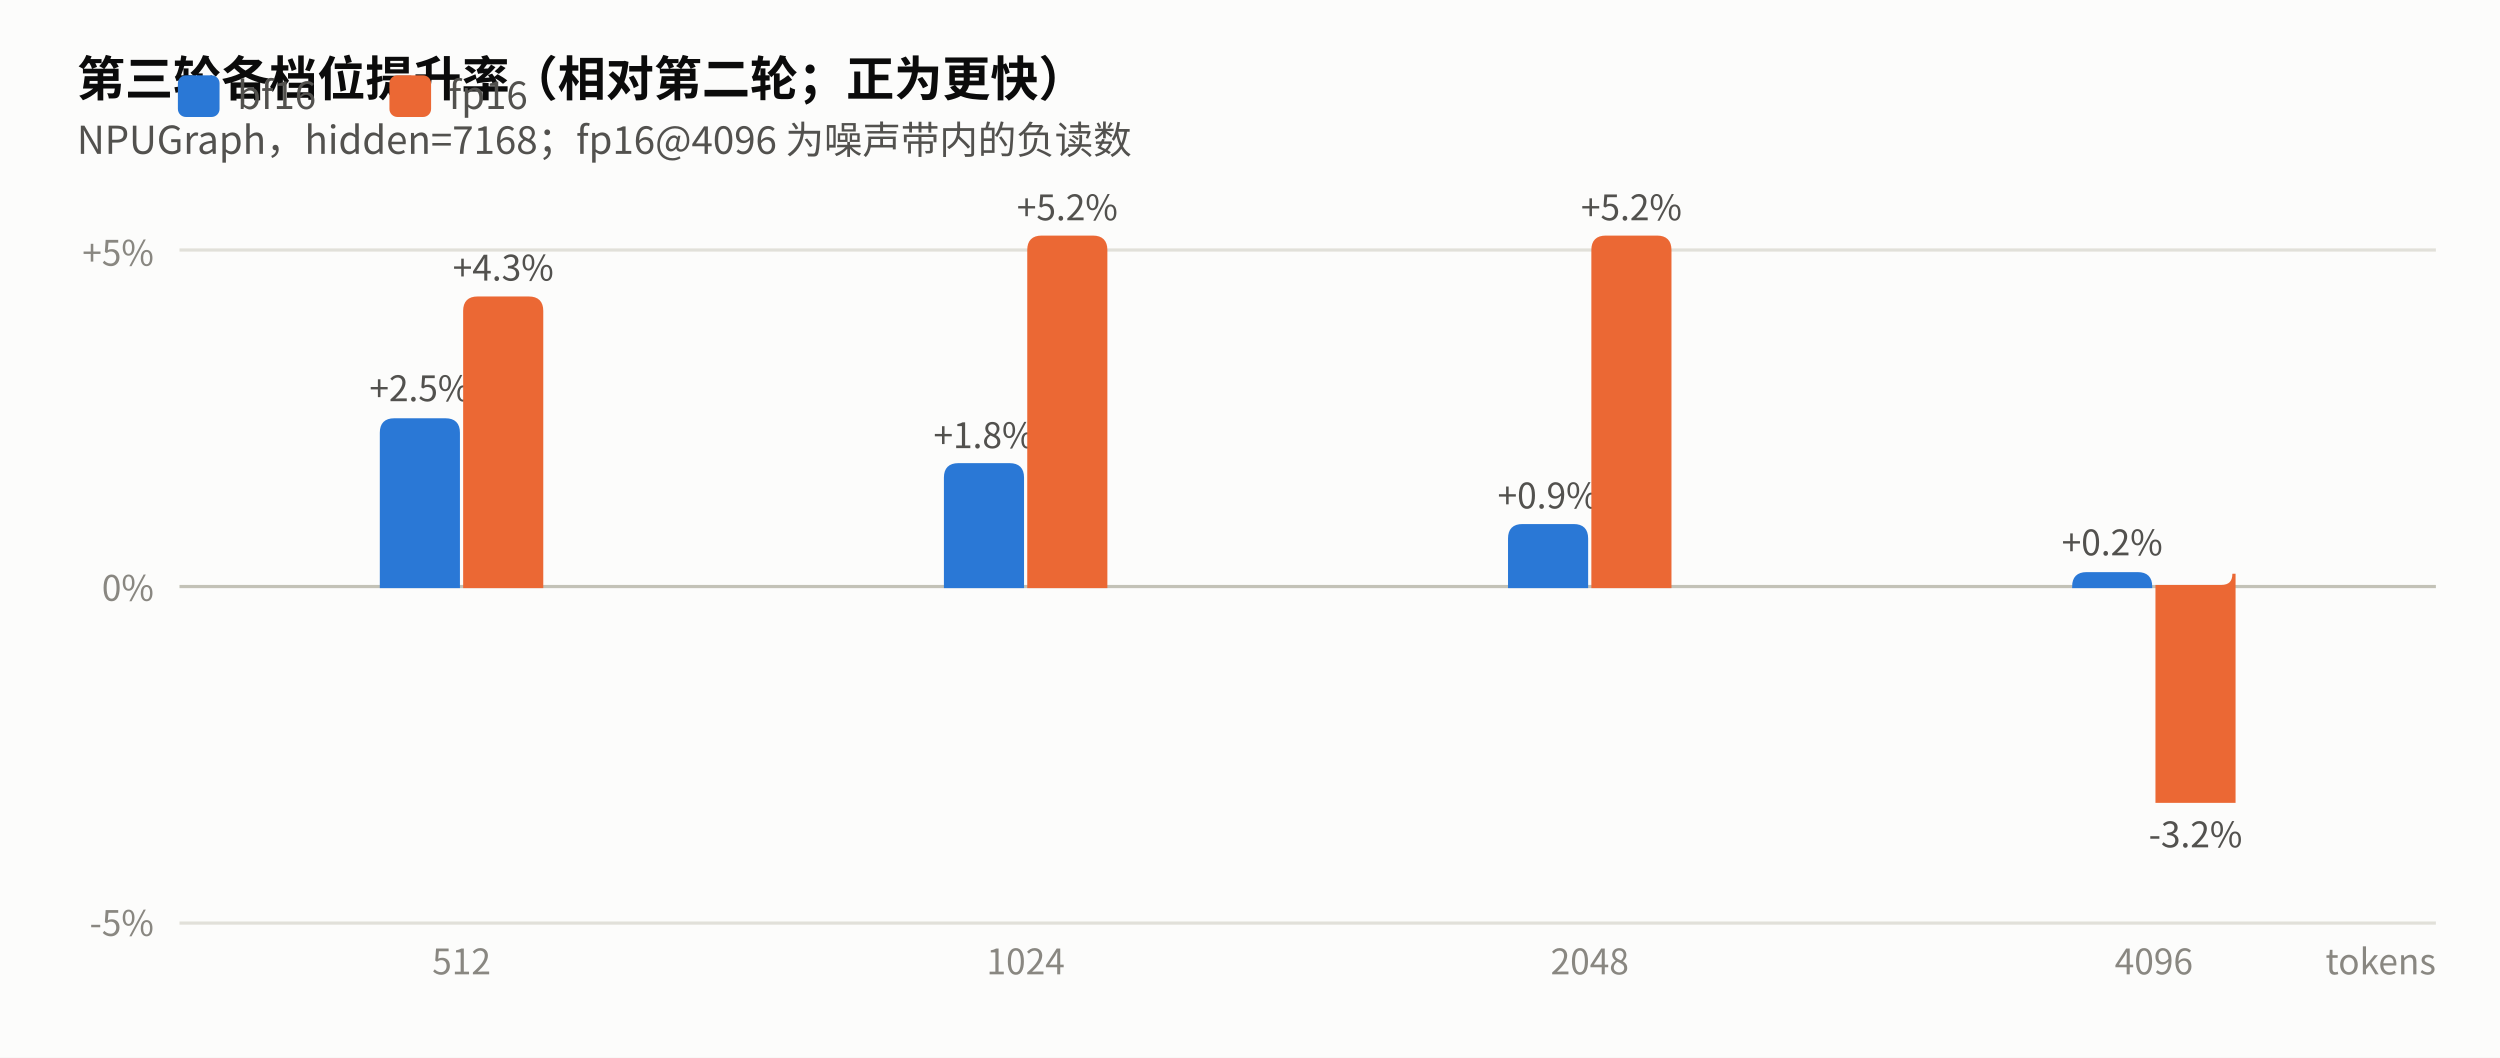
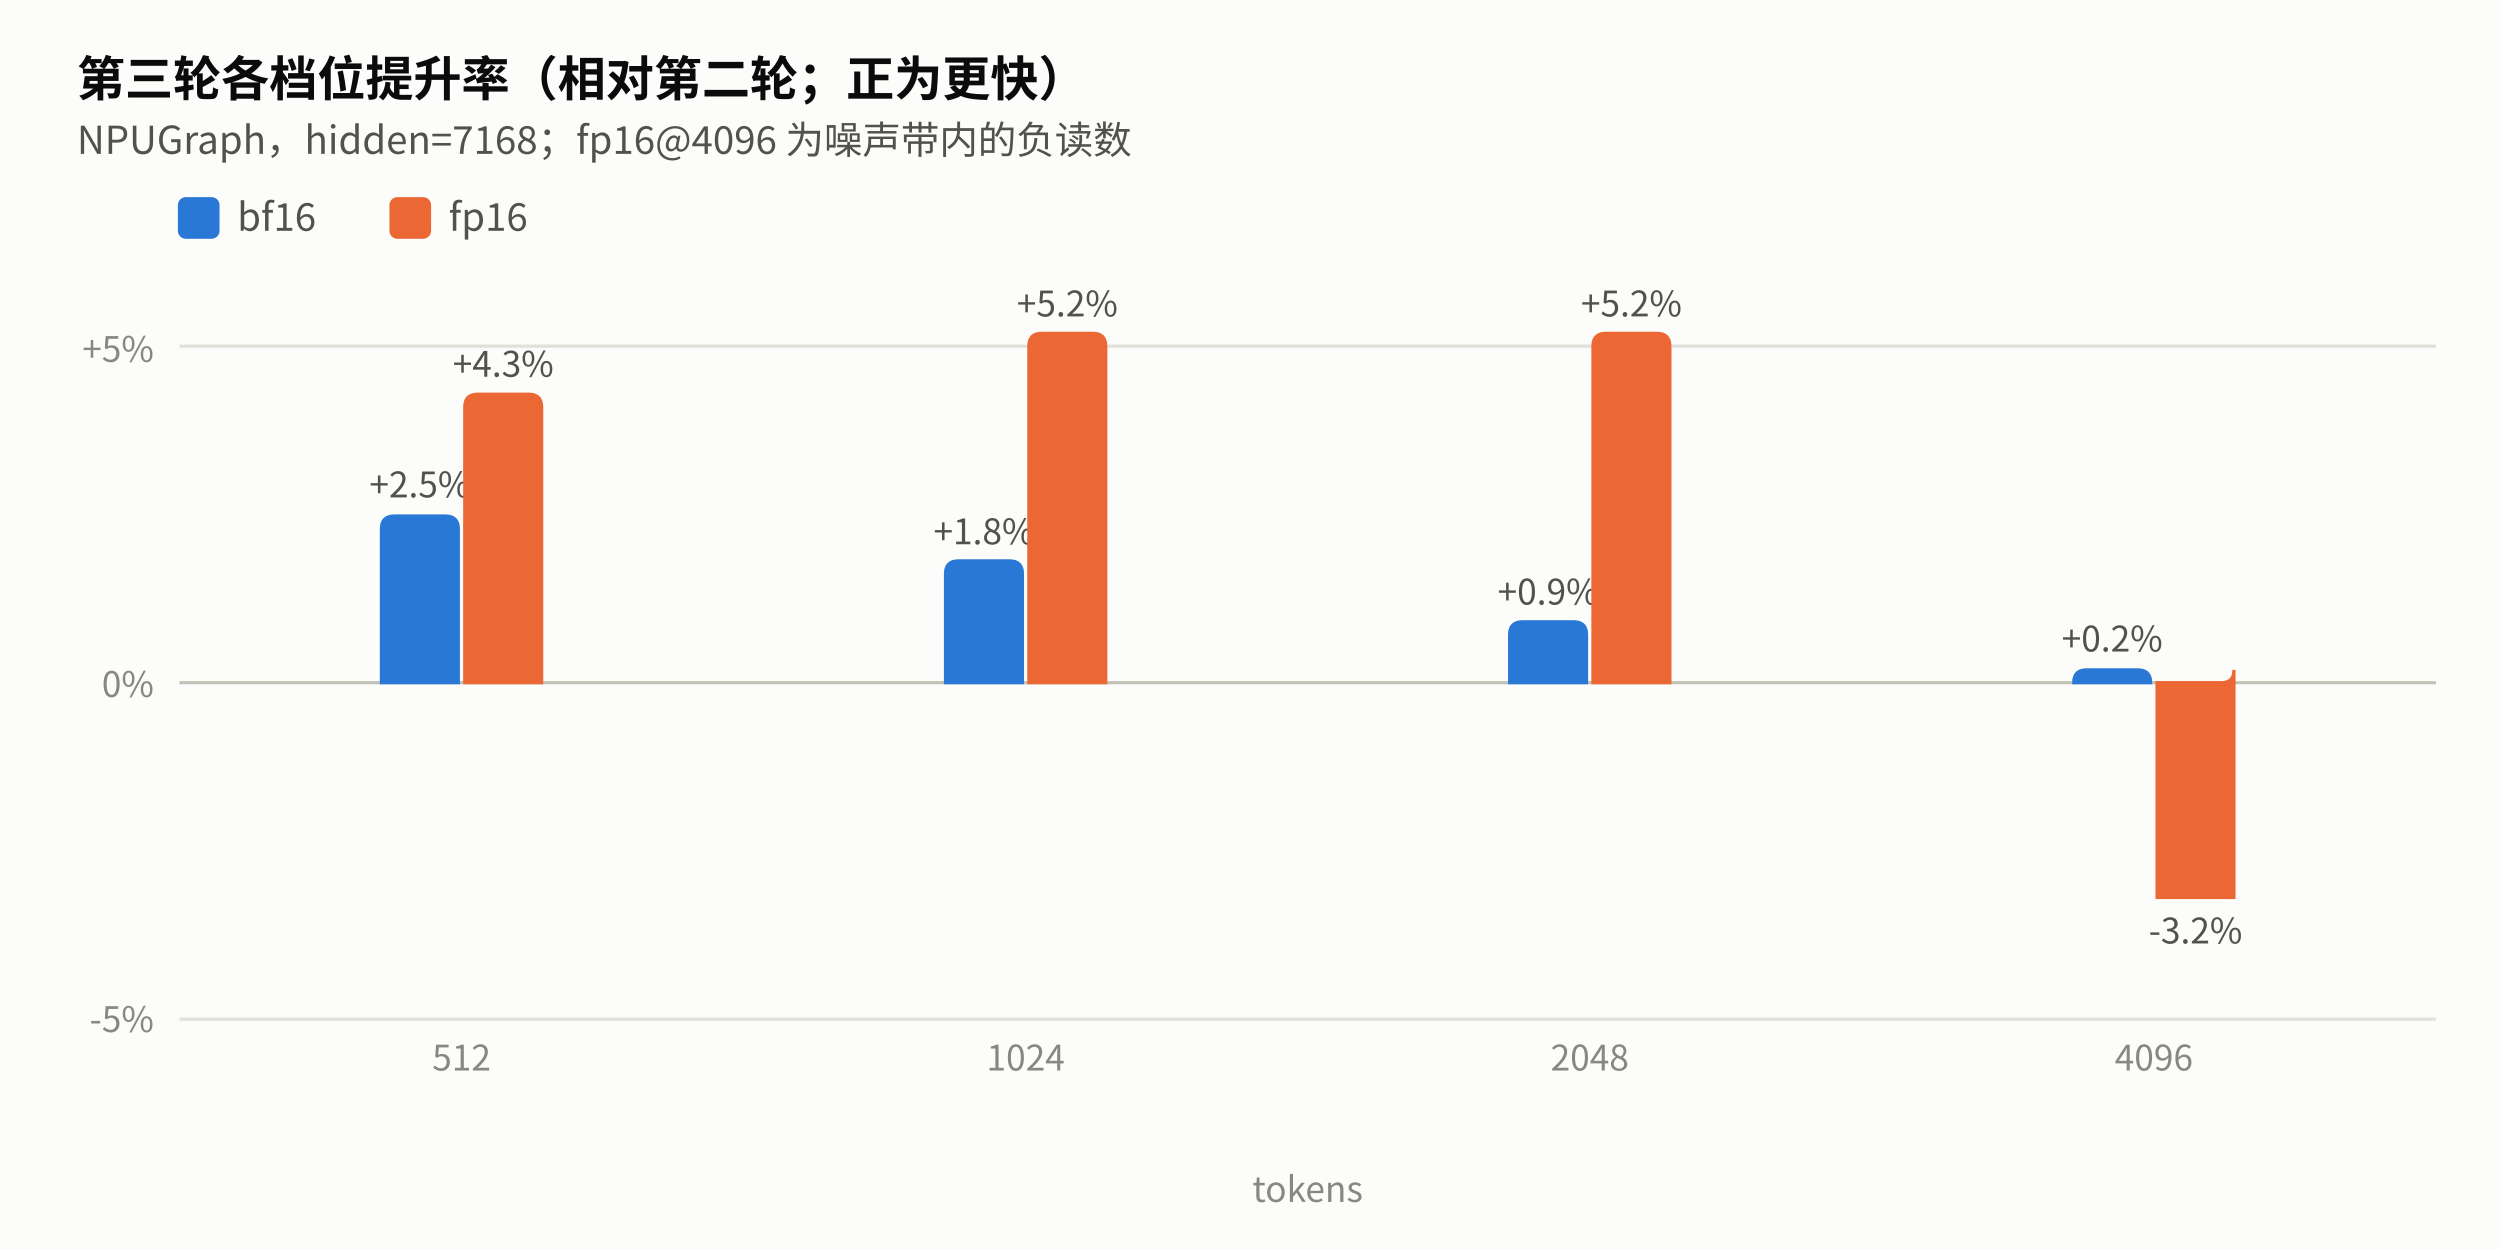
- <svg xmlns="http://www.w3.org/2000/svg" width="780" height="330" viewBox="0 0 780 330" role="img" aria-label="第三轮各档位提升率（相对第二轮；正为更快）">
+ <svg xmlns="http://www.w3.org/2000/svg" width="780" height="390" viewBox="0 0 780 390" preserveAspectRatio="xMidYMid meet" role="img" aria-labelledby="title desc">
  <style>
    .surf { fill: #fcfcfb; } .ink { fill: #0b0b0b; } .ink2 { fill: #52514e; } .mut { fill: #898781; }
    .grid { stroke: #e1e0d9; stroke-width: 1; } .bline { stroke: #c3c2b7; stroke-width: 1; }
    .s1 { fill: #2a78d6; stroke: #2a78d6; } .s2 { fill: #eb6834; stroke: #eb6834; } .s3 { fill: #1baf7a; stroke: #1baf7a; }
    .s4 { fill: #eda100; stroke: #eda100; } .s5 { fill: #e87ba4; stroke: #e87ba4; }
    .neg { fill: #e34948; stroke: #e34948; }
-     text { font-family: system-ui,-apple-system,'Segoe UI','PingFang SC','Microsoft YaHei','Noto Sans CJK SC',sans-serif; }
+     text { font-family: 'Microsoft YaHei','PingFang SC','Noto Sans CJK SC','Segoe UI',Arial,sans-serif; }
    @media (prefers-color-scheme: dark) {
      .surf { fill: #1a1a19; } .ink { fill: #ffffff; } .ink2 { fill: #c3c2b7; } .mut { fill: #898781; }
      .grid { stroke: #2c2c2a; } .bline { stroke: #383835; }
      .s1 { fill: #3987e5; stroke: #3987e5; } .s2 { fill: #d95926; stroke: #d95926; } .s3 { fill: #199e70; stroke: #199e70; }
      .s4 { fill: #c98500; stroke: #c98500; } .s5 { fill: #d55181; stroke: #d55181; }
      .neg { fill: #e66767; stroke: #e66767; }
    }
  </style>
-   <rect class="surf" x="0" y="0" width="780" height="330" />
+   <rect class="surf" x="0" y="0" width="780" height="390" />
  <text class="ink" x="24" y="30" font-size="15" font-weight="600">第三轮各档位提升率（相对第二轮；正为更快）</text>
  <text class="ink2" x="24" y="48" font-size="12" text-anchor="start">NPUGraph，hidden=7168；fp16@4096 为噪声带内的负读数</text>
-   <line class="grid" x1="56" y1="78" x2="760" y2="78" />
-   <line class="grid" x1="56" y1="288" x2="760" y2="288" />
-   <line class="bline" x1="56" y1="183" x2="760" y2="183" />
-   <text class="mut" x="48" y="82.909" font-size="11" text-anchor="end">+5%</text>
-   <text class="mut" x="48" y="292.0" font-size="11" text-anchor="end">-5%</text>
-   <text class="mut" x="48" y="187.455" font-size="11" text-anchor="end">0%</text>
-   <path class="s1" d="M119,183 L119,135 Q119,131 123,131 L139,131 Q143,131 143,135 L143,183 Z" />
-   <text class="ink2" x="131.0" y="125.182" font-size="11" text-anchor="middle">+2.5%</text>
-   <path class="s2" d="M145,183 L145,97 Q145,93 149,93 L165,93 Q169,93 169,97 L169,183 Z" />
-   <text class="ink2" x="157.0" y="87.545" font-size="11" text-anchor="middle">+4.3%</text>
-   <text class="mut" x="144.0" y="304" font-size="11" text-anchor="middle">512</text>
-   <path class="s1" d="M295,183 L295,149 Q295,145 299,145 L315,145 Q319,145 319,149 L319,183 Z" />
-   <text class="ink2" x="307.0" y="139.818" font-size="11" text-anchor="middle">+1.8%</text>
-   <path class="s2" d="M321,183 L321,78 Q321,74 325,74 L341,74 Q345,74 345,78 L345,183 Z" />
-   <text class="ink2" x="333.0" y="68.727" font-size="11" text-anchor="middle">+5.2%</text>
-   <text class="mut" x="320.0" y="304" font-size="11" text-anchor="middle">1024</text>
-   <path class="s1" d="M471,183 L471,168 Q471,164 475,164 L491,164 Q495,164 495,168 L495,183 Z" />
-   <text class="ink2" x="483.0" y="158.636" font-size="11" text-anchor="middle">+0.9%</text>
-   <path class="s2" d="M497,183 L497,78 Q497,74 501,74 L517,74 Q521,74 521,78 L521,183 Z" />
-   <text class="ink2" x="509.0" y="68.727" font-size="11" text-anchor="middle">+5.2%</text>
-   <text class="mut" x="496.0" y="304" font-size="11" text-anchor="middle">2048</text>
-   <path class="s1" d="M647,183 L647,183 Q647,179 651,179 L667,179 Q671,179 671,183 L671,183 Z" />
-   <text class="ink2" x="659.0" y="173.273" font-size="11" text-anchor="middle">+0.2%</text>
-   <path class="s2" d="M673,183 L673,250 Q677,250 697,250 L697,179 Q697,183 693,183 L673,183 Z" />
-   <text class="ink2" x="685.0" y="264.364" font-size="11" text-anchor="middle">-3.2%</text>
-   <text class="mut" x="672.0" y="304" font-size="11" text-anchor="middle">4096</text>
-   <rect class="s1" x="56" y="24" width="12" height="12" rx="2" />
-   <text class="ink2" x="74" y="34" font-size="12" text-anchor="start">bf16</text>
-   <rect class="s2" x="122" y="24" width="12" height="12" rx="2" />
-   <text class="ink2" x="140" y="34" font-size="12" text-anchor="start">fp16</text>
-   <text class="mut" x="760" y="304" font-size="11" text-anchor="end">tokens</text>
+   <g transform="translate(0 30)">
+     <line class="grid" x1="56" y1="78" x2="760" y2="78" />
+     <line class="grid" x1="56" y1="288" x2="760" y2="288" />
+     <line class="bline" x1="56" y1="183" x2="760" y2="183" />
+     <text class="mut" x="48" y="82.909" font-size="11" text-anchor="end">+5%</text>
+     <text class="mut" x="48" y="292.0" font-size="11" text-anchor="end">-5%</text>
+     <text class="mut" x="48" y="187.455" font-size="11" text-anchor="end">0%</text>
+     <path class="s1" d="M119,183 L119,135 Q119,131 123,131 L139,131 Q143,131 143,135 L143,183 Z" />
+     <text class="ink2" x="131.0" y="125.182" font-size="11" text-anchor="middle">+2.5%</text>
+     <path class="s2" d="M145,183 L145,97 Q145,93 149,93 L165,93 Q169,93 169,97 L169,183 Z" />
+     <text class="ink2" x="157.0" y="87.545" font-size="11" text-anchor="middle">+4.3%</text>
+     <text class="mut" x="144.0" y="304" font-size="11" text-anchor="middle">512</text>
+     <path class="s1" d="M295,183 L295,149 Q295,145 299,145 L315,145 Q319,145 319,149 L319,183 Z" />
+     <text class="ink2" x="307.0" y="139.818" font-size="11" text-anchor="middle">+1.8%</text>
+     <path class="s2" d="M321,183 L321,78 Q321,74 325,74 L341,74 Q345,74 345,78 L345,183 Z" />
+     <text class="ink2" x="333.0" y="68.727" font-size="11" text-anchor="middle">+5.2%</text>
+     <text class="mut" x="320.0" y="304" font-size="11" text-anchor="middle">1024</text>
+     <path class="s1" d="M471,183 L471,168 Q471,164 475,164 L491,164 Q495,164 495,168 L495,183 Z" />
+     <text class="ink2" x="483.0" y="158.636" font-size="11" text-anchor="middle">+0.9%</text>
+     <path class="s2" d="M497,183 L497,78 Q497,74 501,74 L517,74 Q521,74 521,78 L521,183 Z" />
+     <text class="ink2" x="509.0" y="68.727" font-size="11" text-anchor="middle">+5.2%</text>
+     <text class="mut" x="496.0" y="304" font-size="11" text-anchor="middle">2048</text>
+     <path class="s1" d="M647,183 L647,183 Q647,179 651,179 L667,179 Q671,179 671,183 L671,183 Z" />
+     <text class="ink2" x="659.0" y="173.273" font-size="11" text-anchor="middle">+0.2%</text>
+     <path class="s2" d="M673,183 L673,250 Q677,250 697,250 L697,179 Q697,183 693,183 L673,183 Z" />
+     <text class="ink2" x="685.0" y="264.364" font-size="11" text-anchor="middle">-3.2%</text>
+     <text class="mut" x="672.0" y="304" font-size="11" text-anchor="middle">4096</text>
+   </g>
+   <rect class="s1" x="56" y="62" width="12" height="12" rx="2" />
+   <text class="ink2" x="74" y="72" font-size="12" text-anchor="start">bf16</text>
+   <rect class="s2" x="122" y="62" width="12" height="12" rx="2" />
+   <text class="ink2" x="140" y="72" font-size="12" text-anchor="start">fp16</text>
+   <text class="mut" x="408" y="375" font-size="11" text-anchor="middle">tokens</text>
</svg>
